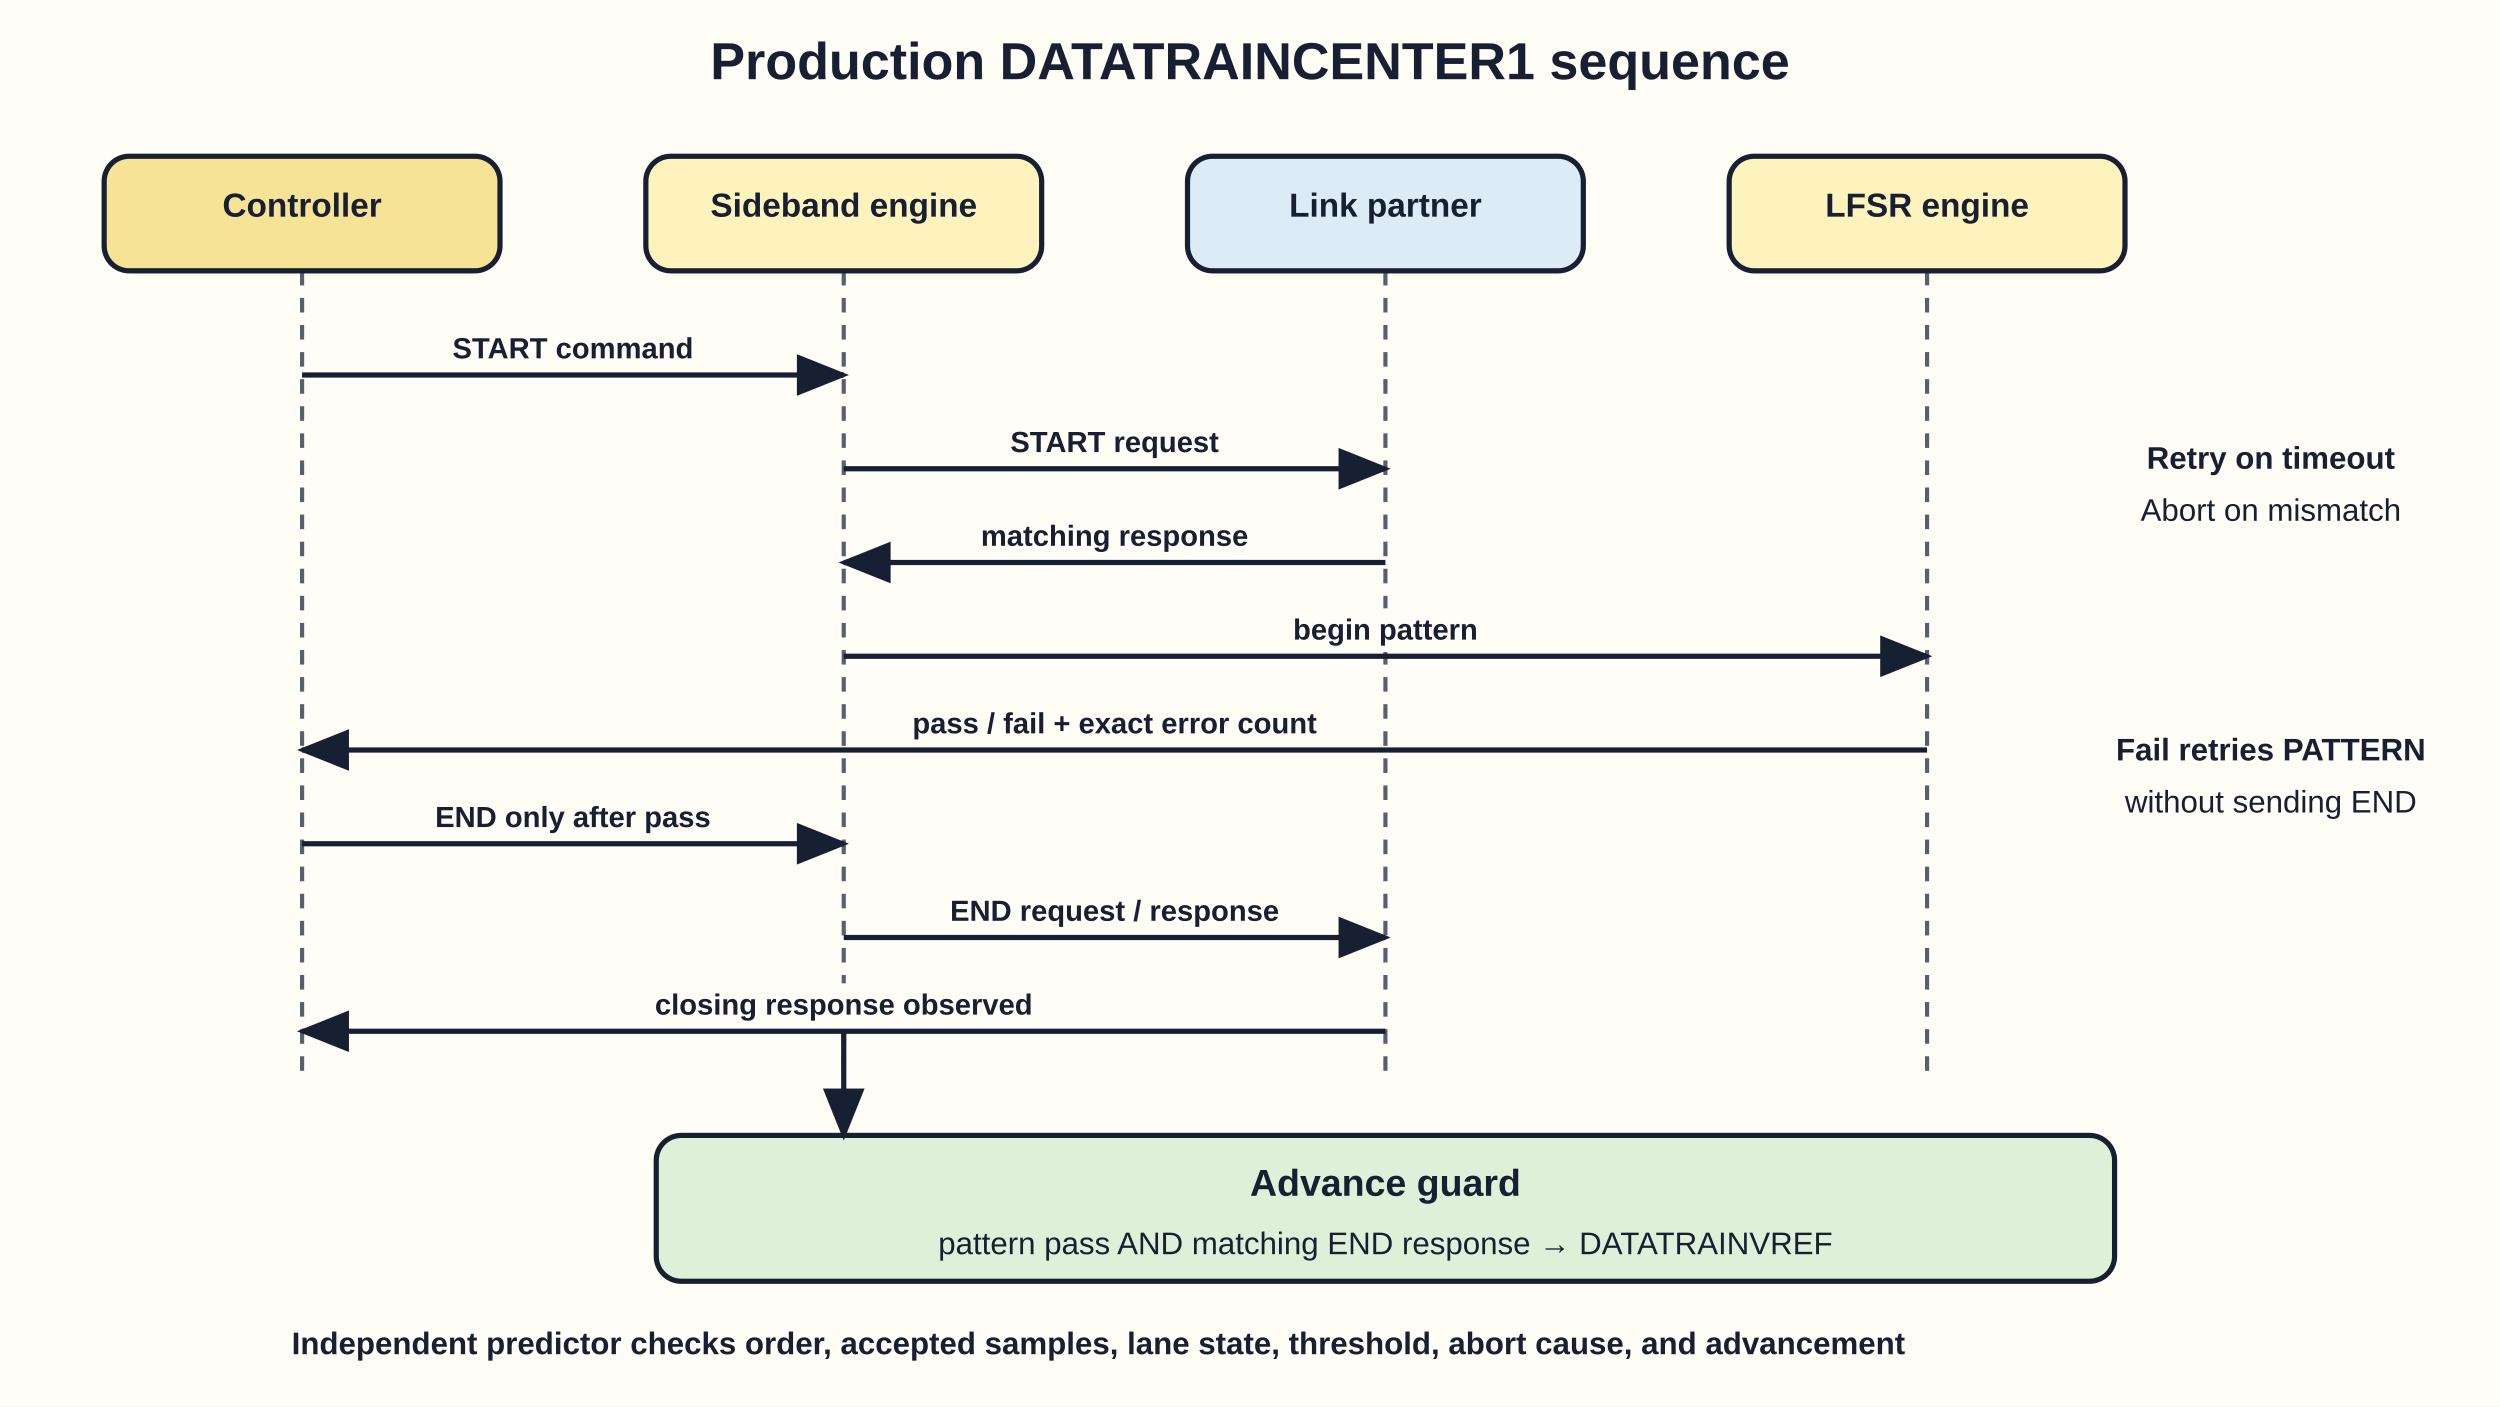
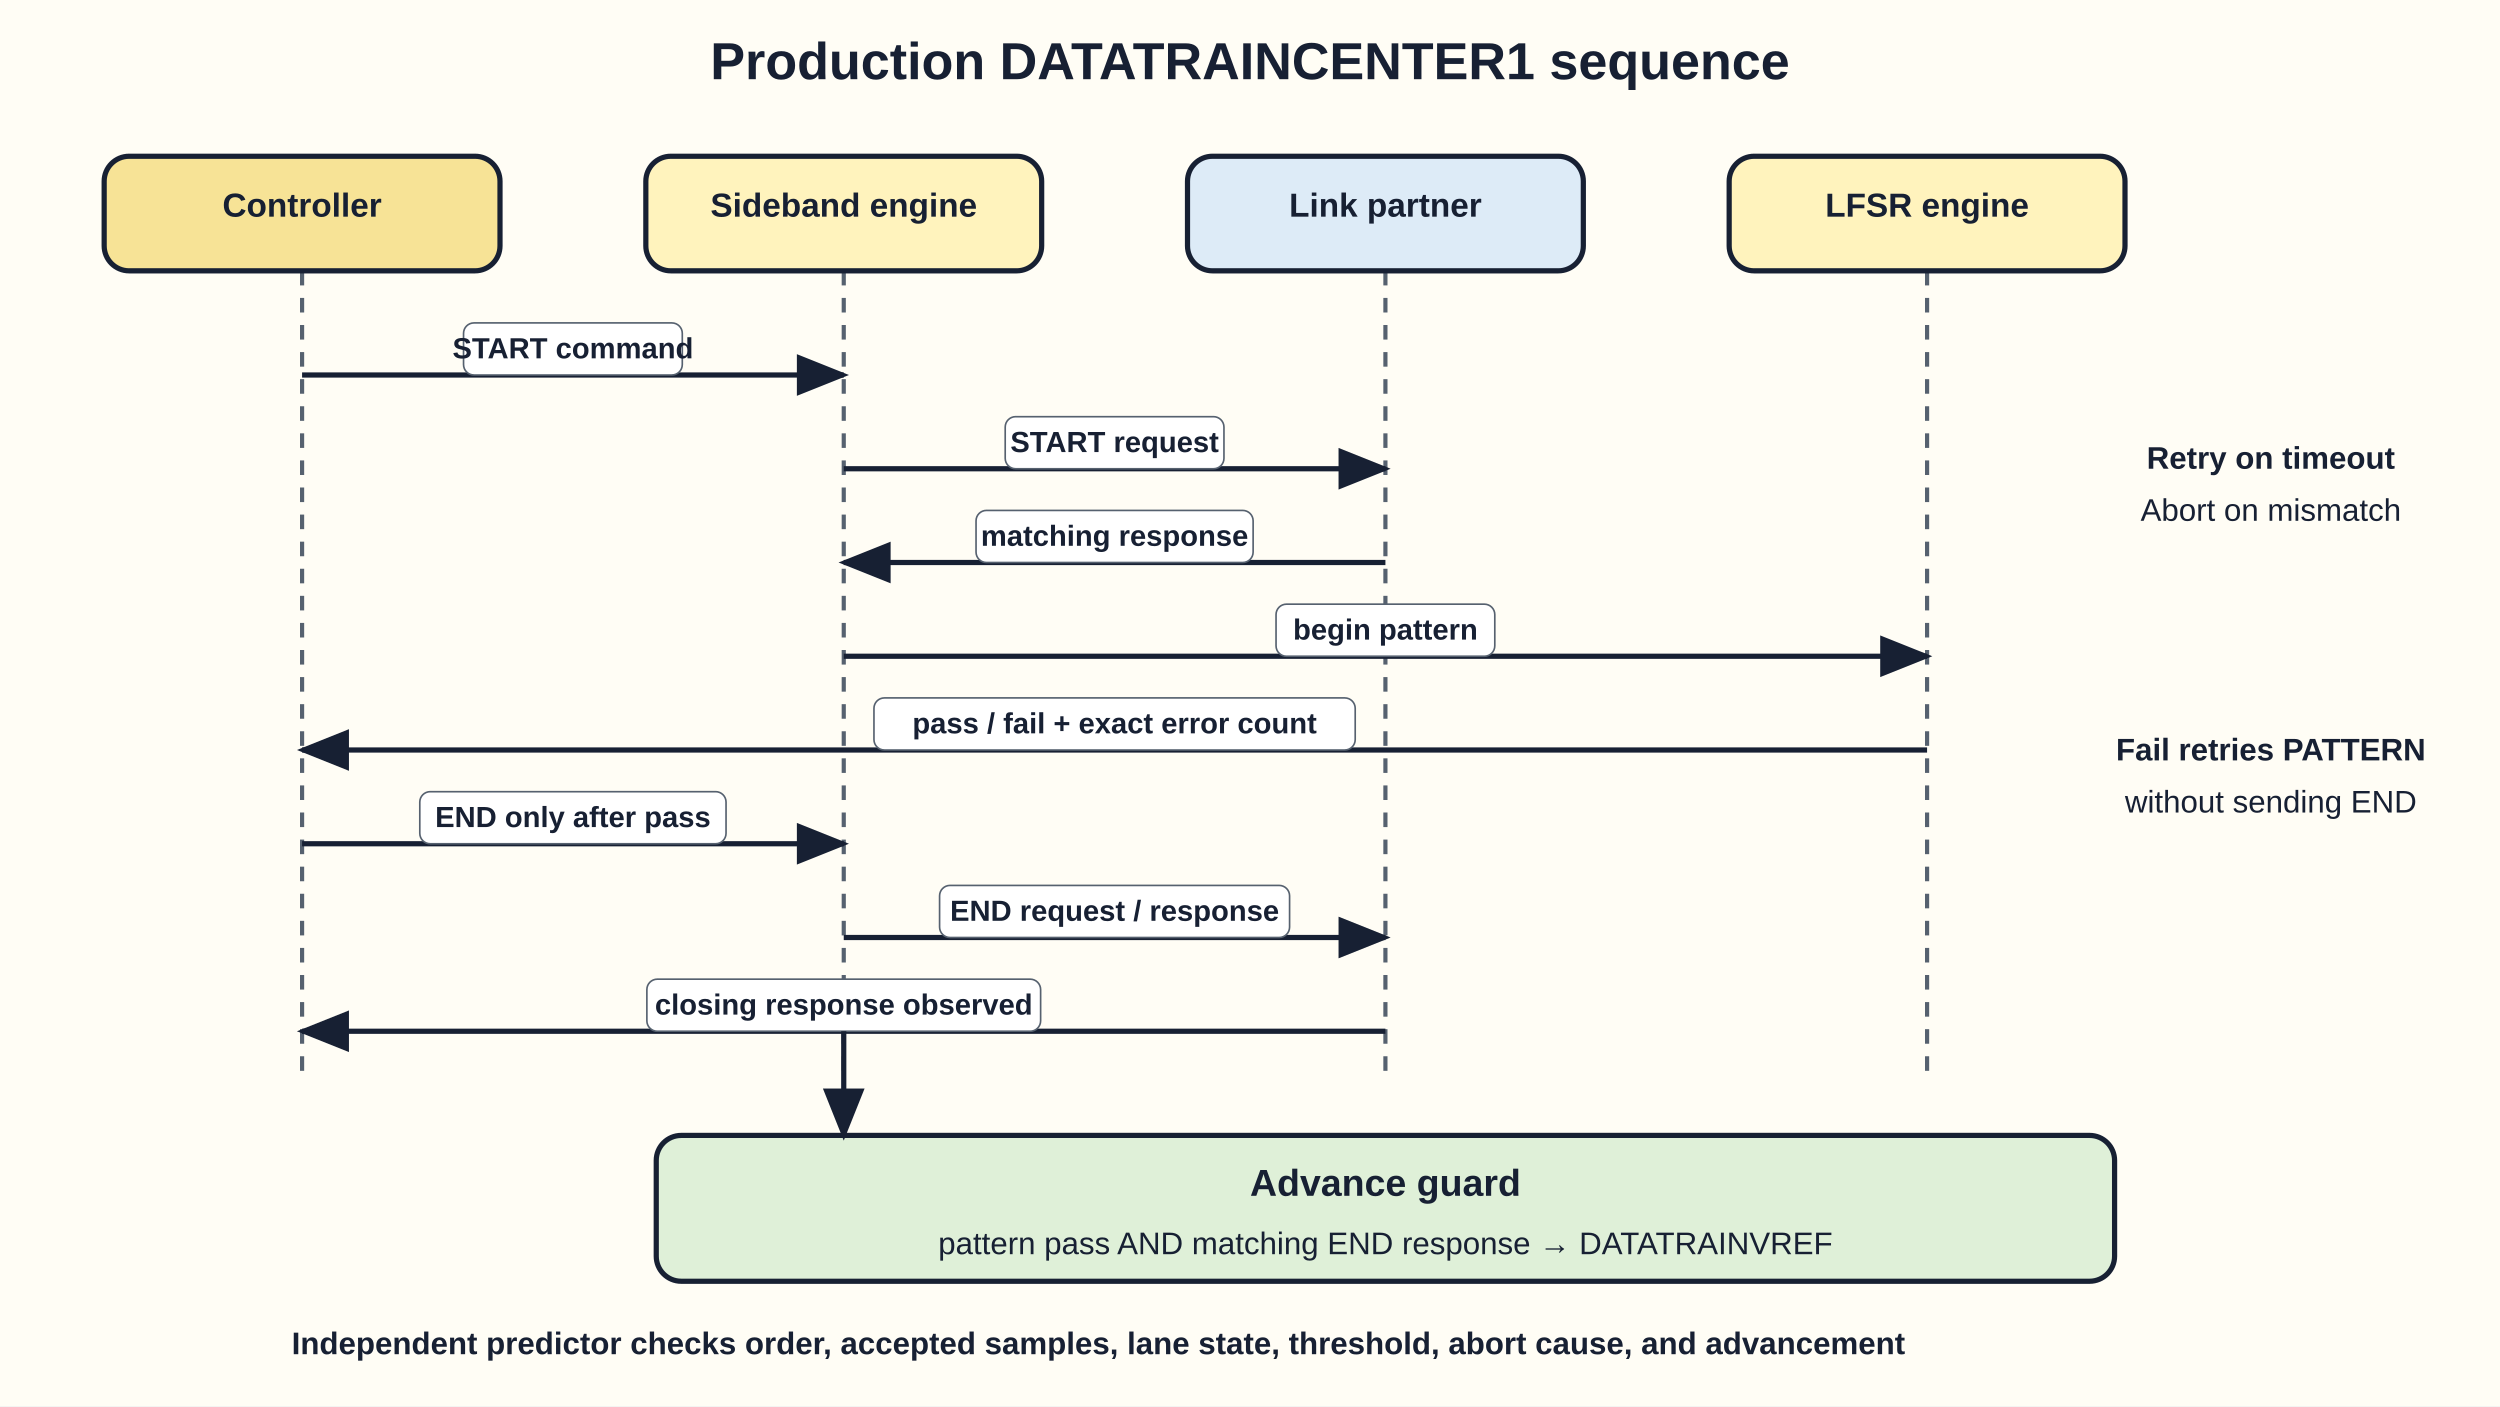
<svg xmlns="http://www.w3.org/2000/svg" width="1200" height="675" viewBox="0 0 1200 675">
  <defs>
    <marker id="arrow" markerWidth="10" markerHeight="8" refX="9" refY="4" orient="auto" markerUnits="strokeWidth">
      <path d="M0,0 L10,4 L0,8 Z" fill="#172033" />
    </marker>
  </defs>
  <rect width="1200" height="675" fill="#FFFDF5" />
  <text x="600.0" y="38" text-anchor="middle" font-family="Arial, Helvetica, sans-serif" font-size="25" font-weight="bold" fill="#172033">Production DATATRAINCENTER1 sequence</text>
  <line x1="145" y1="130" x2="145" y2="520" stroke="#56616F" stroke-width="2" stroke-dasharray="7 6" />
  <line x1="405" y1="130" x2="405" y2="520" stroke="#56616F" stroke-width="2" stroke-dasharray="7 6" />
  <line x1="665" y1="130" x2="665" y2="520" stroke="#56616F" stroke-width="2" stroke-dasharray="7 6" />
  <line x1="925" y1="130" x2="925" y2="520" stroke="#56616F" stroke-width="2" stroke-dasharray="7 6" />
  <rect x="50" y="75" width="190" height="55" rx="12" fill="#F7E396" stroke="#172033" stroke-width="2.5" />
  <text x="145.0" y="104" text-anchor="middle" font-family="Arial, Helvetica, sans-serif" font-size="16" font-weight="bold" fill="#172033">Controller</text>
  <rect x="310" y="75" width="190" height="55" rx="12" fill="#FFF3BD" stroke="#172033" stroke-width="2.5" />
  <text x="405.0" y="104" text-anchor="middle" font-family="Arial, Helvetica, sans-serif" font-size="16" font-weight="bold" fill="#172033">Sideband engine</text>
  <rect x="570" y="75" width="190" height="55" rx="12" fill="#DDEBF7" stroke="#172033" stroke-width="2.5" />
  <text x="665.0" y="104" text-anchor="middle" font-family="Arial, Helvetica, sans-serif" font-size="16" font-weight="bold" fill="#172033">Link partner</text>
  <rect x="830" y="75" width="190" height="55" rx="12" fill="#FFF3BD" stroke="#172033" stroke-width="2.5" />
  <text x="925.0" y="104" text-anchor="middle" font-family="Arial, Helvetica, sans-serif" font-size="16" font-weight="bold" fill="#172033">LFSR engine</text>
  <rect x="315" y="545" width="700" height="70" rx="12" fill="#DFF0D8" stroke="#172033" stroke-width="2.5" />
  <text x="665.0" y="574" text-anchor="middle" font-family="Arial, Helvetica, sans-serif" font-size="18" font-weight="bold" fill="#172033">Advance guard</text>
  <text x="665.0" y="602" text-anchor="middle" font-family="Arial, Helvetica, sans-serif" font-size="15" font-weight="normal" fill="#172033">pattern pass  AND  matching END response  →  DATATRAINVREF</text>
  <path d="M 145 180 L 405 180" fill="none" stroke="#172033" stroke-width="2.5" marker-end="url(#arrow)" />
-   <rect x="223.0" y="157.0" width="104" height="21" fill="#FFFDF5" />
+   <rect x="222.5" y="155.0" width="105" height="25" rx="5" fill="#ffffff" stroke="#56616F" stroke-width="0.8" />
  <text x="275.0" y="172.0" text-anchor="middle" font-family="Arial, Helvetica, sans-serif" font-size="14" font-weight="bold" fill="#172033">START command</text>
  <path d="M 405 225 L 665 225" fill="none" stroke="#172033" stroke-width="2.5" marker-end="url(#arrow)" />
-   <rect x="483.0" y="202.0" width="104" height="21" fill="#FFFDF5" />
+   <rect x="482.5" y="200.0" width="105" height="25" rx="5" fill="#ffffff" stroke="#56616F" stroke-width="0.8" />
  <text x="535.0" y="217.0" text-anchor="middle" font-family="Arial, Helvetica, sans-serif" font-size="14" font-weight="bold" fill="#172033">START request</text>
  <path d="M 665 270 L 405 270" fill="none" stroke="#172033" stroke-width="2.5" marker-end="url(#arrow)" />
-   <rect x="467.0" y="247.0" width="136" height="21" fill="#FFFDF5" />
+   <rect x="468.5" y="245.0" width="133" height="25" rx="5" fill="#ffffff" stroke="#56616F" stroke-width="0.8" />
  <text x="535.0" y="262.0" text-anchor="middle" font-family="Arial, Helvetica, sans-serif" font-size="14" font-weight="bold" fill="#172033">matching response</text>
  <path d="M 405 315 L 925 315" fill="none" stroke="#172033" stroke-width="2.5" marker-end="url(#arrow)" />
-   <rect x="613.0" y="292.0" width="104" height="21" fill="#FFFDF5" />
+   <rect x="612.5" y="290.0" width="105" height="25" rx="5" fill="#ffffff" stroke="#56616F" stroke-width="0.8" />
  <text x="665.0" y="307.0" text-anchor="middle" font-family="Arial, Helvetica, sans-serif" font-size="14" font-weight="bold" fill="#172033">begin pattern</text>
  <path d="M 925 360 L 145 360" fill="none" stroke="#172033" stroke-width="2.5" marker-end="url(#arrow)" />
-   <rect x="411.0" y="337.0" width="248" height="21" fill="#FFFDF5" />
+   <rect x="419.5" y="335.0" width="231" height="25" rx="5" fill="#ffffff" stroke="#56616F" stroke-width="0.8" />
  <text x="535.0" y="352.0" text-anchor="middle" font-family="Arial, Helvetica, sans-serif" font-size="14" font-weight="bold" fill="#172033">pass / fail + exact error count</text>
  <path d="M 145 405 L 405 405" fill="none" stroke="#172033" stroke-width="2.5" marker-end="url(#arrow)" />
-   <rect x="199.0" y="382.0" width="152" height="21" fill="#FFFDF5" />
+   <rect x="201.5" y="380.0" width="147" height="25" rx="5" fill="#ffffff" stroke="#56616F" stroke-width="0.8" />
  <text x="275.0" y="397.0" text-anchor="middle" font-family="Arial, Helvetica, sans-serif" font-size="14" font-weight="bold" fill="#172033">END only after pass</text>
  <path d="M 405 450 L 665 450" fill="none" stroke="#172033" stroke-width="2.5" marker-end="url(#arrow)" />
-   <rect x="447.0" y="427.0" width="176" height="21" fill="#FFFDF5" />
+   <rect x="451.0" y="425.0" width="168" height="25" rx="5" fill="#ffffff" stroke="#56616F" stroke-width="0.8" />
  <text x="535.0" y="442.0" text-anchor="middle" font-family="Arial, Helvetica, sans-serif" font-size="14" font-weight="bold" fill="#172033">END request / response</text>
  <path d="M 665 495 L 145 495" fill="none" stroke="#172033" stroke-width="2.5" marker-end="url(#arrow)" />
-   <rect x="305.0" y="472.0" width="200" height="21" fill="#FFFDF5" />
+   <rect x="310.5" y="470.0" width="189" height="25" rx="5" fill="#ffffff" stroke="#56616F" stroke-width="0.8" />
  <text x="405.0" y="487.0" text-anchor="middle" font-family="Arial, Helvetica, sans-serif" font-size="14" font-weight="bold" fill="#172033">closing response observed</text>
  <path d="M 405 495 L 405 545" fill="none" stroke="#172033" stroke-width="2.5" marker-end="url(#arrow)" />
  <text x="1090" y="225" text-anchor="middle" font-family="Arial, Helvetica, sans-serif" font-size="15" font-weight="bold" fill="#172033">Retry on timeout</text>
  <text x="1090" y="250" text-anchor="middle" font-family="Arial, Helvetica, sans-serif" font-size="15" font-weight="normal" fill="#172033">Abort on mismatch</text>
  <text x="1090" y="365" text-anchor="middle" font-family="Arial, Helvetica, sans-serif" font-size="15" font-weight="bold" fill="#172033">Fail retries PATTERN</text>
  <text x="1090" y="390" text-anchor="middle" font-family="Arial, Helvetica, sans-serif" font-size="15" font-weight="normal" fill="#172033">without sending END</text>
  <text x="140" y="650" text-anchor="start" font-family="Arial, Helvetica, sans-serif" font-size="15" font-weight="bold" fill="#172033">Independent predictor checks order, accepted samples, lane state, threshold, abort cause, and advancement</text>
</svg>
